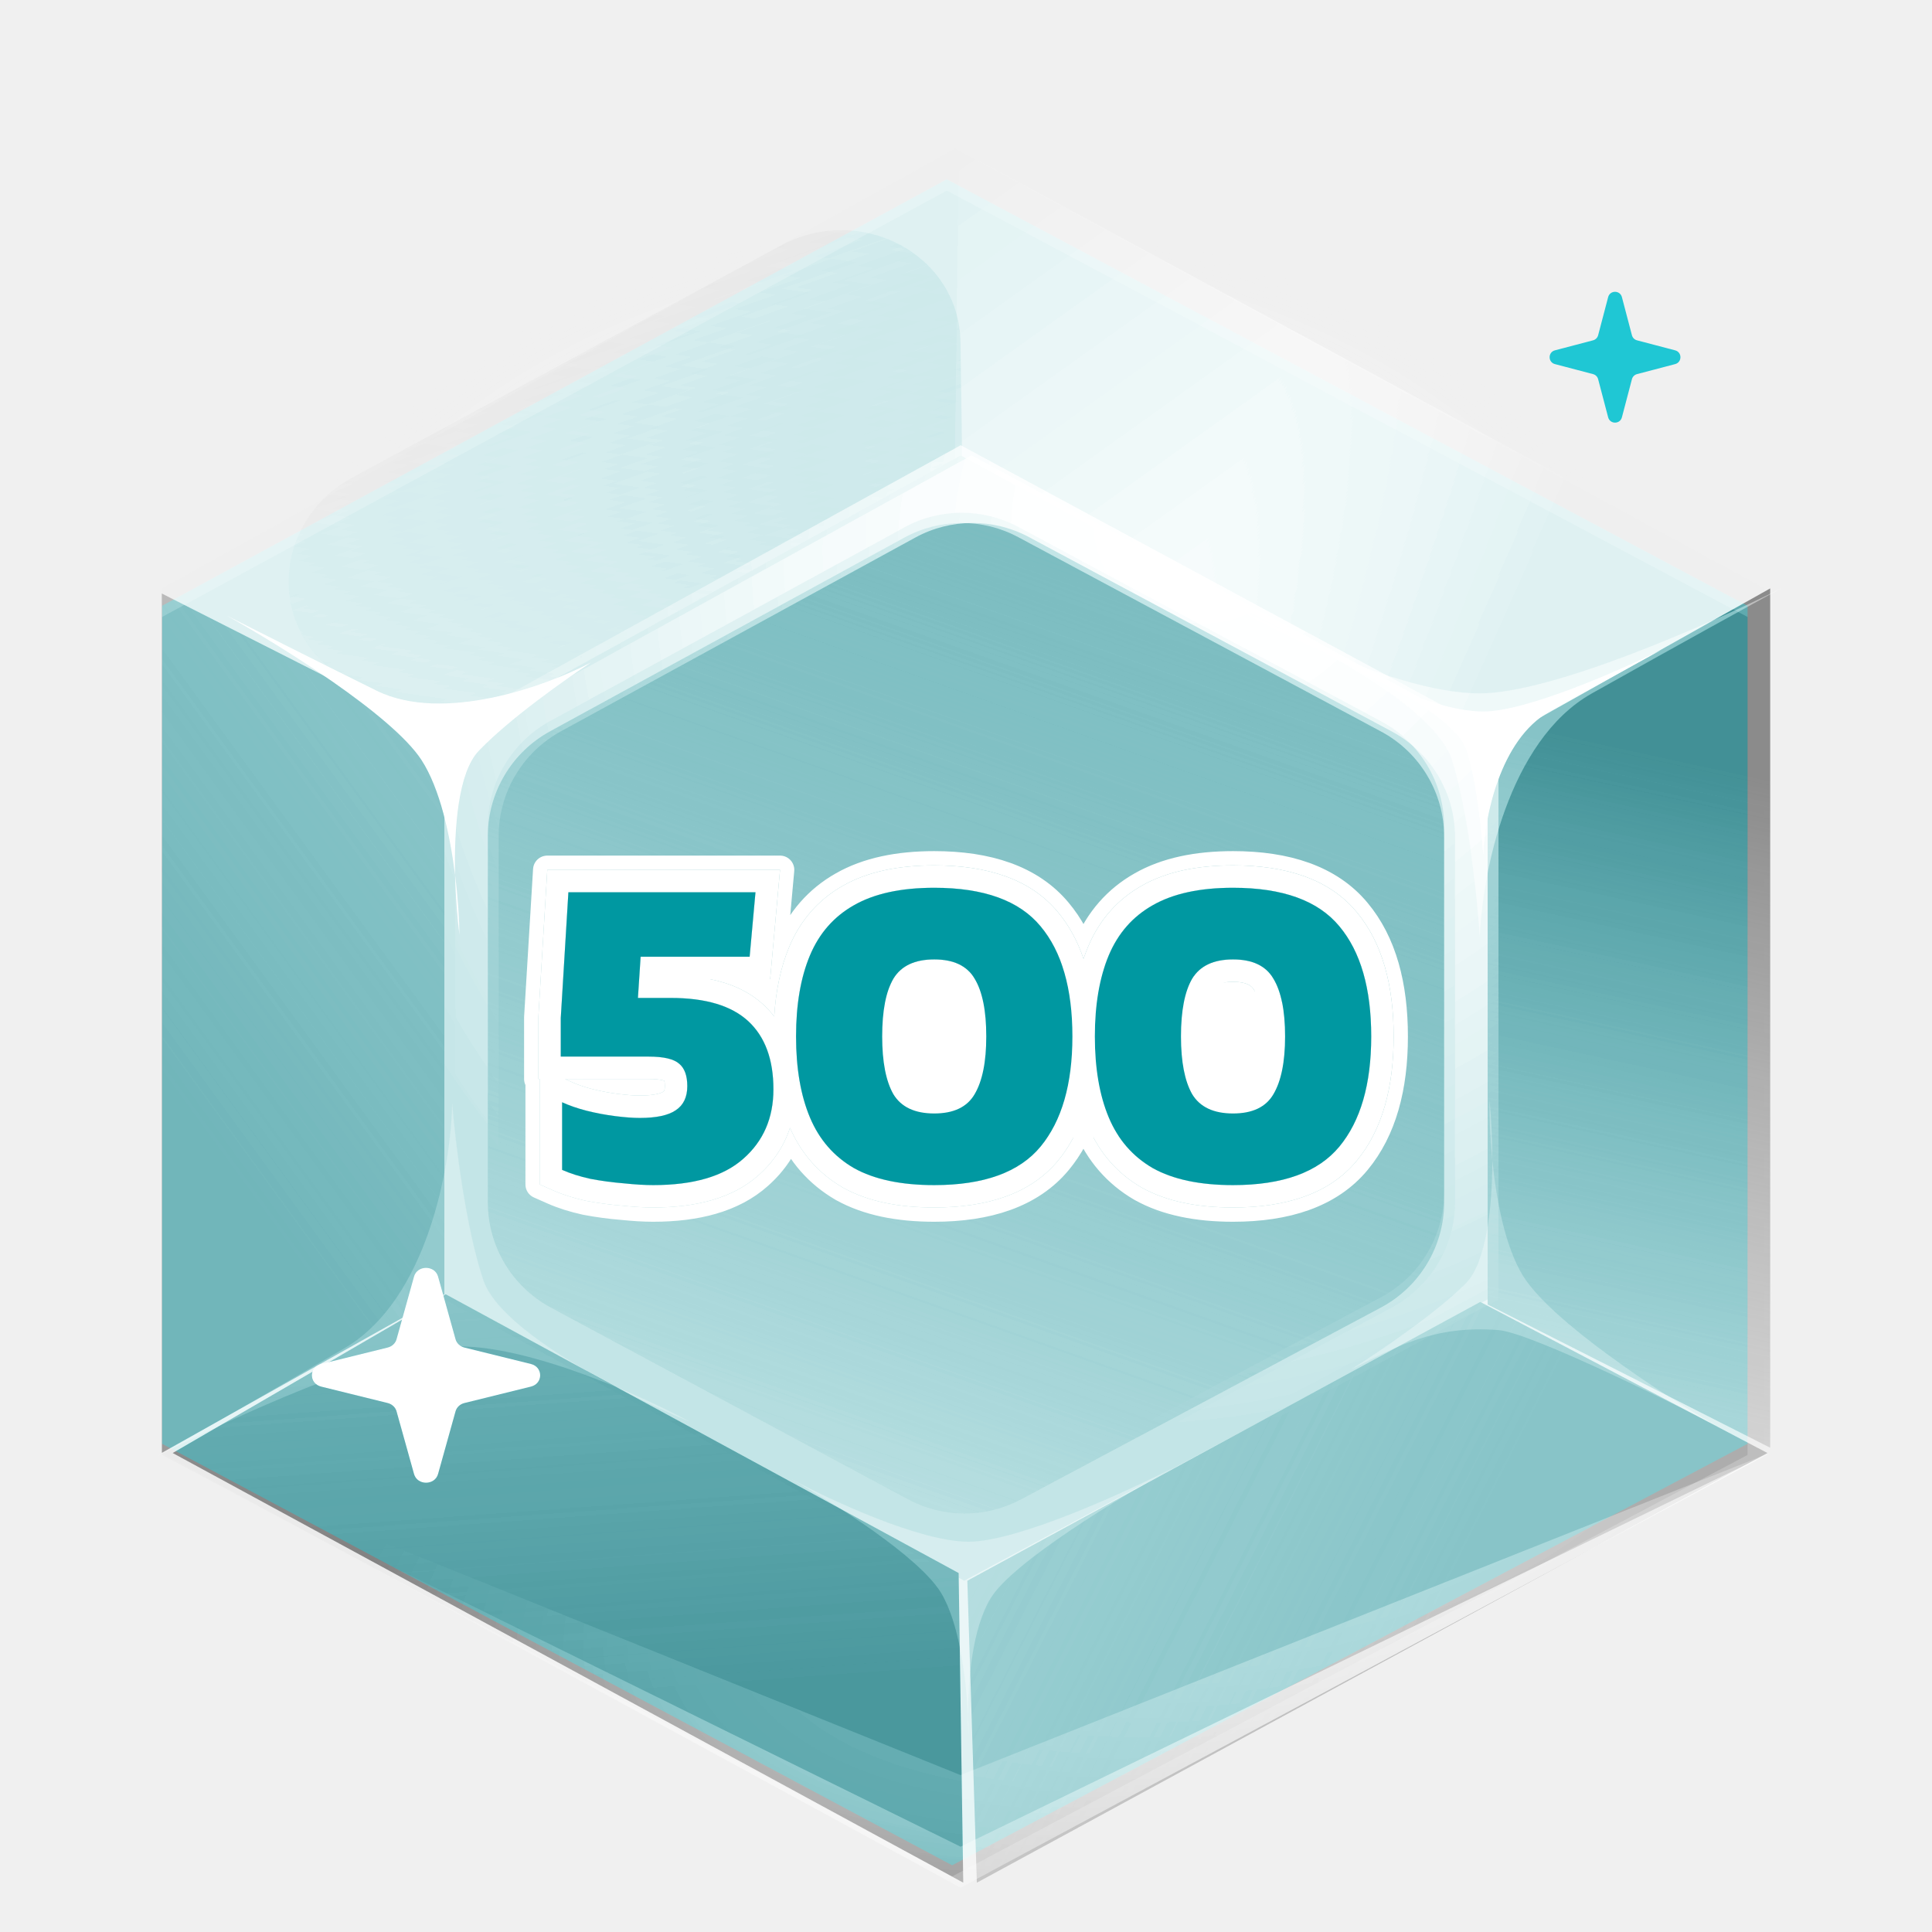
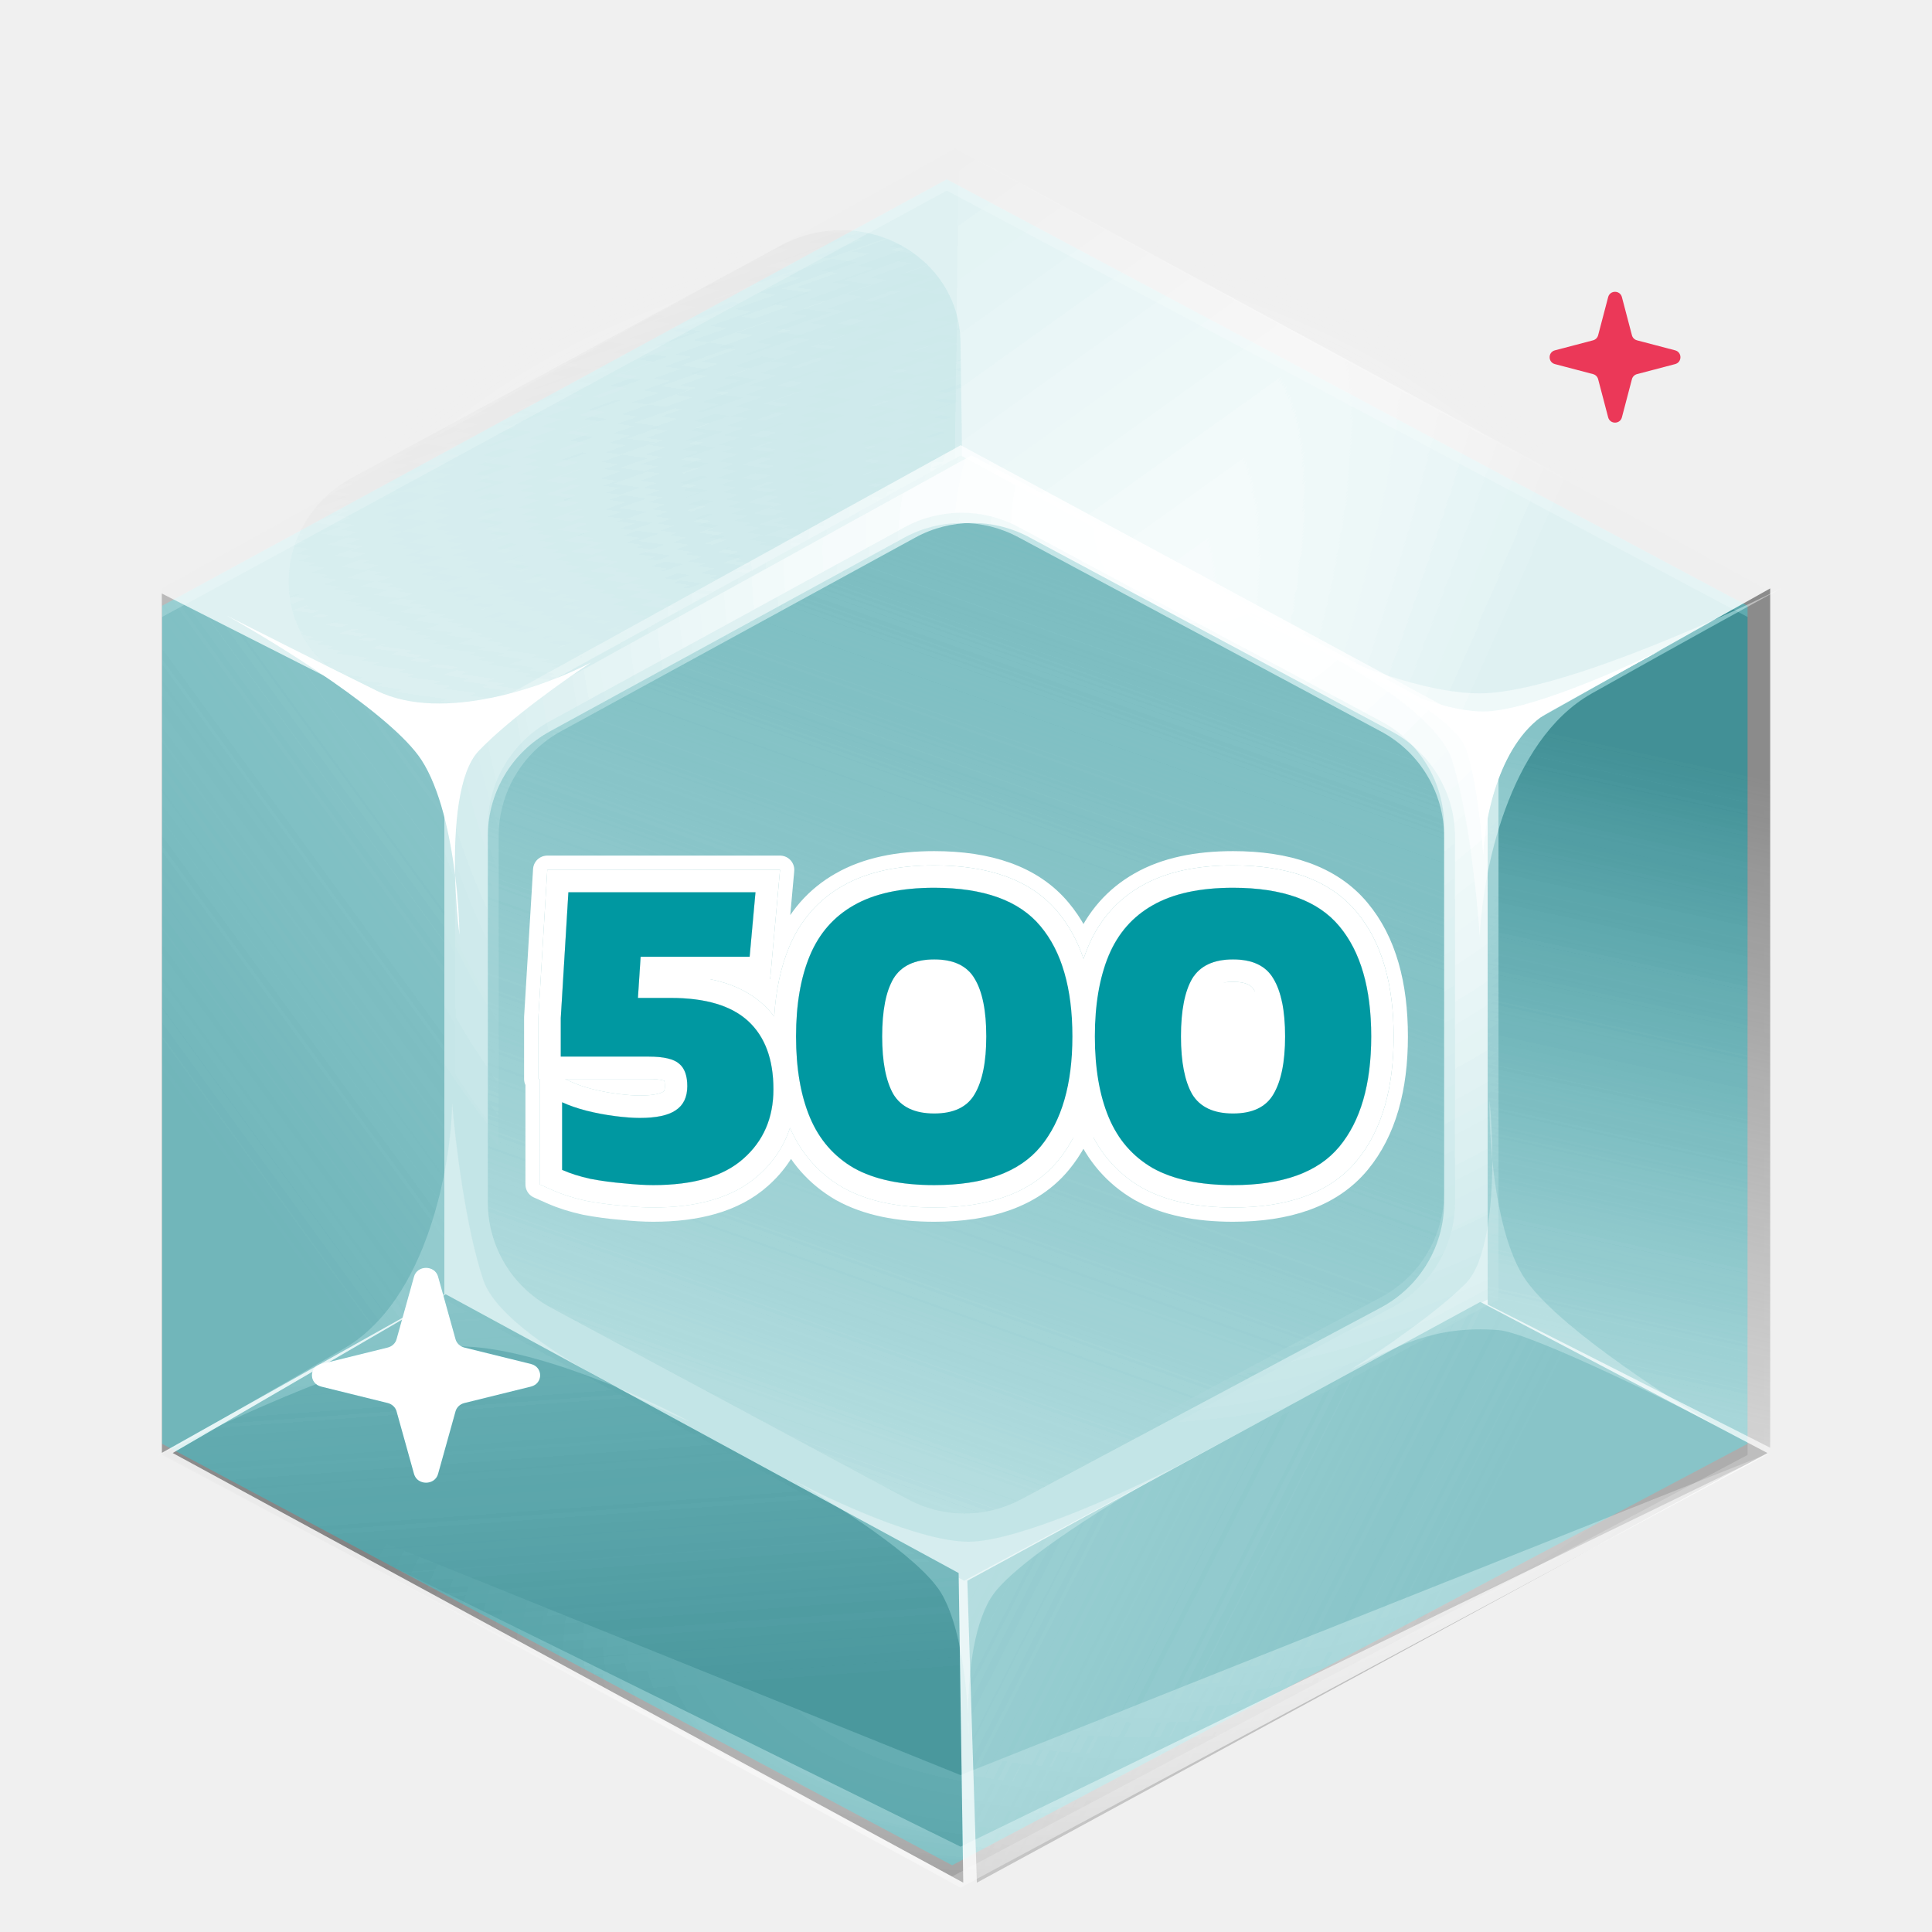
<svg xmlns="http://www.w3.org/2000/svg" width="192" height="192" viewBox="0 0 192 192" fill="none">
  <g clip-path="url(#clip0_2320_340763)">
    <mask id="mask0_2320_340763" style="mask-type:alpha" maskUnits="userSpaceOnUse" x="11" y="-14" width="165" height="107">
      <path d="M175.993 69.471C176.711 74.068 118.241 91.118 97.324 92.981C89.149 93.69 14.496 73.845 11.652 69.471C8.807 65.097 11.652 -10.276 97.324 -14C175.993 -5.622 175.229 64.814 175.993 69.471Z" fill="#636363" />
    </mask>
    <g mask="url(#mask0_2320_340763)">
      <ellipse opacity="0.5" cx="95.5" cy="82" rx="76.5" ry="61" fill="url(#paint0_radial_2320_340763)" />
    </g>
    <path d="M95.459 187.589L16.08 144.382V58.476L94.919 14.761L175.379 58.476V144.382L95.459 187.589Z" fill="#EFEFEF" />
    <path d="M95.856 146.924L53.879 124.049V78.57L95.57 55.426L138.119 78.57V124.049L95.856 146.924Z" fill="url(#paint1_linear_2320_340763)" />
    <mask id="mask1_2320_340763" style="mask-type:alpha" maskUnits="userSpaceOnUse" x="94" y="14" width="81" height="65">
      <path d="M174.137 57.567L136.338 78.408L94.758 55.025L95.298 14.868L174.137 57.567Z" fill="url(#paint2_linear_2320_340763)" />
    </mask>
    <g mask="url(#mask1_2320_340763)">
      <path fill-rule="evenodd" clip-rule="evenodd" d="M174.678 57.568L95.298 14.361L15.378 57.568V143.474L95.838 187.189L174.678 143.474V57.568ZM136.878 77.9L94.901 55.026L52.638 77.9V123.38L95.186 146.523L136.878 123.38V77.9Z" fill="url(#paint3_linear_2320_340763)" />
    </g>
    <mask id="mask2_2320_340763" style="mask-type:alpha" maskUnits="userSpaceOnUse" x="28" y="22" width="68" height="55">
      <path d="M34.56 67.602L48.104 75.07C51.846 77.133 56.513 77.084 60.323 74.941L89.451 58.561C93.326 56.381 95.703 52.382 95.646 48.134L95.456 34.038C95.339 25.318 85.575 20.08 77.546 24.428L35.063 47.437C26.795 51.915 26.514 63.166 34.56 67.602Z" fill="url(#paint4_linear_2320_340763)" />
    </mask>
    <g mask="url(#mask2_2320_340763)">
      <path fill-rule="evenodd" clip-rule="evenodd" d="M15.818 64.626C15.818 60.275 18.197 56.272 22.019 54.192L89.538 17.441C93.068 15.519 97.331 15.513 100.867 17.424L168.888 54.198C172.726 56.273 175.118 60.286 175.118 64.649V136.407C175.118 140.761 172.736 144.767 168.909 146.846L100.388 184.075C96.819 186.014 92.507 185.995 88.955 184.026L21.937 146.865C18.161 144.772 15.818 140.794 15.818 136.476V64.626ZM53.618 84.955C53.618 80.606 55.995 76.604 59.814 74.523L89.93 58.112C93.463 56.187 97.731 56.181 101.269 58.096L131.633 74.53C135.468 76.606 137.858 80.617 137.858 84.978V116.317C137.858 120.67 135.478 124.674 131.654 126.753L101.044 143.403C97.473 145.346 93.156 145.327 89.602 143.354L59.732 126.773C55.959 124.678 53.618 120.702 53.618 116.386V84.955Z" fill="url(#paint5_linear_2320_340763)" />
    </g>
    <path d="M95.823 157.09L44.159 129.132V73.546L95.472 45.26L147.839 73.546V129.132L95.823 157.09Z" fill="#E1E1E1" />
    <path d="M90.24 149.002L54.743 129.951C50.887 127.882 48.48 123.86 48.48 119.484V83.102C48.48 78.759 50.851 74.762 54.662 72.678L89.876 53.427C93.395 51.503 97.648 51.485 101.184 53.379L137.25 72.699C141.111 74.767 143.52 78.791 143.52 83.171V119.461C143.52 123.849 141.101 127.88 137.228 129.944L101.446 149.018C97.943 150.885 93.739 150.879 90.24 149.002Z" fill="url(#paint6_linear_2320_340763)" />
    <path d="M16.08 144.382V58.984L44.16 73.217V128.624L16.08 144.382Z" fill="url(#paint7_linear_2320_340763)" />
    <path d="M175.92 58.476L175.92 143.874L147.841 129.641L147.841 74.234L175.92 58.476Z" fill="url(#paint8_linear_2320_340763)" />
    <path d="M175.645 144.399L97.079 187.098L96.133 157.09L147.107 129.387L175.645 144.399Z" fill="url(#paint9_linear_2320_340763)" />
    <path d="M95.727 187.098L17.161 144.399L44.295 128.624L95.269 156.327L95.727 187.098Z" fill="url(#paint10_linear_2320_340763)" />
    <path d="M43.534 146.482C43.212 147.638 41.468 147.638 41.146 146.482L39.411 140.261C39.298 139.855 38.962 139.538 38.531 139.432L31.921 137.799C30.693 137.495 30.693 135.854 31.921 135.551L38.531 133.918C38.962 133.811 39.298 133.494 39.411 133.089L41.146 126.867C41.468 125.711 43.212 125.711 43.534 126.867L45.269 133.089C45.382 133.494 45.718 133.811 46.149 133.918L52.759 135.551C53.987 135.854 53.987 137.495 52.759 137.799L46.149 139.432C45.718 139.538 45.382 139.855 45.269 140.261L43.534 146.482Z" fill="white" />
    <g style="mix-blend-mode:overlay">
      <path fill-rule="evenodd" clip-rule="evenodd" d="M45.239 129.132L96.903 157.09L148.918 129.132V73.546L96.551 45.26L45.239 73.546V129.132ZM55.82 129.952L91.318 149.002C94.816 150.88 99.021 150.886 102.524 149.018L138.306 129.945C142.179 127.881 144.598 123.85 144.598 119.461V83.171C144.598 78.792 142.188 74.767 138.328 72.699L102.262 53.379C98.726 51.485 94.473 51.503 90.953 53.427L55.739 72.679C51.928 74.762 49.558 78.76 49.558 83.103V119.484C49.558 123.86 51.964 127.882 55.82 129.952Z" fill="url(#paint11_radial_2320_340763)" />
    </g>
    <g style="mix-blend-mode:overlay">
      <path fill-rule="evenodd" clip-rule="evenodd" d="M44.161 128.116L95.825 156.073L147.841 128.116V72.53L95.474 44.243L44.161 72.53V128.116ZM54.743 128.935L90.24 147.985C93.739 149.863 97.943 149.868 101.446 148.001L137.228 128.928C141.101 126.864 143.52 122.833 143.52 118.444V82.154C143.52 77.775 141.111 73.75 137.25 71.682L101.184 52.362C97.648 50.468 93.395 50.486 89.876 52.41L54.662 71.662C50.851 73.745 48.48 77.742 48.48 82.086V118.467C48.48 122.843 50.887 126.865 54.743 128.935Z" fill="url(#paint12_radial_2320_340763)" />
    </g>
    <g style="mix-blend-mode:soft-light">
      <path d="M95.459 187.589L16.08 144.382L95.459 176.406L175.919 144.382L95.459 187.589Z" fill="url(#paint13_radial_2320_340763)" />
    </g>
    <g style="mix-blend-mode:overlay">
      <path d="M95.459 187.589L16.08 144.382L95.459 183.522L175.919 144.382L95.459 187.589Z" fill="url(#paint14_radial_2320_340763)" />
    </g>
    <g style="mix-blend-mode:soft-light">
      <path d="M158.199 68.911C149.844 73.607 147.291 86.955 147.058 93.042C146.826 89.346 145.944 80.65 144.273 75.433C143.139 71.893 137.027 67.753 131.329 64.641C128.38 63.363 125.791 62.047 124.08 61.085C126.02 61.924 128.628 63.167 131.329 64.641C136.379 66.831 142.486 68.911 147.058 68.911C154.3 68.911 170.037 61.954 177 58.476C174.215 59.998 166.555 64.215 158.199 68.911Z" fill="white" />
    </g>
    <g style="mix-blend-mode:soft-light" opacity="0.5">
      <path d="M34.236 133.984C42.505 129.155 44.816 115.768 44.937 109.678C45.236 113.369 46.276 122.05 48.042 127.239C49.24 130.761 55.427 134.802 61.181 137.821C64.152 139.052 66.764 140.326 68.493 141.26C66.537 140.453 63.908 139.252 61.181 137.821C56.092 135.713 49.947 133.732 45.376 133.805C38.135 133.922 22.527 141.131 15.628 144.721C18.385 143.154 25.967 138.814 34.236 133.984Z" fill="white" />
    </g>
    <g style="mix-blend-mode:overlay">
      <path d="M37.408 68.633C44.048 71.918 54.4 68.132 58.745 65.828C56.257 67.457 50.537 71.499 47.564 74.632C45.547 76.757 45.112 82.205 45.229 86.983C45.522 89.323 45.643 91.454 45.659 92.9C45.465 91.362 45.285 89.248 45.229 86.983C44.729 82.977 43.726 78.36 41.888 75.53C38.976 71.047 27.79 64.102 22.56 61.19C24.743 62.303 30.769 65.348 37.408 68.633Z" fill="white" />
    </g>
    <g style="mix-blend-mode:soft-light" opacity="0.6">
      <path d="M148.921 132.182C142.441 131.674 138.652 133.896 134.249 136.1C136.778 134.528 142.6 130.617 145.653 127.554C147.724 125.475 148.299 120.038 148.304 115.259C148.072 112.913 148.006 110.78 148.027 109.334C148.181 110.876 148.307 112.994 148.304 115.259C148.702 119.276 149.585 123.914 151.35 126.785C154.146 131.333 165.151 138.53 170.304 141.56C168.15 140.399 152.292 132.447 148.921 132.182Z" fill="white" />
    </g>
    <g style="mix-blend-mode:overlay">
      <path d="M153.993 70.714C149.048 73.476 147.537 81.328 147.399 84.908C147.262 82.734 146.74 77.619 145.751 74.55C145.08 72.468 141.462 70.032 138.09 68.202C136.344 67.45 134.813 66.676 133.8 66.11C134.948 66.604 136.491 67.335 138.09 68.202C141.079 69.49 144.693 70.714 147.399 70.714C151.685 70.714 160.999 66.622 165.12 64.576C163.471 65.471 158.938 67.952 153.993 70.714Z" fill="white" />
    </g>
    <g style="mix-blend-mode:soft-light" opacity="0.6">
      <path d="M78.719 147.032C82.554 149.094 91.429 153.218 96.25 153.218C101.07 153.218 111.771 148.344 116.519 145.907C111.406 148.719 100.632 155.242 98.441 158.842C96.644 161.794 96.198 166.966 96.196 170.385C96.234 171.13 96.25 171.794 96.25 172.339C96.217 171.8 96.196 171.135 96.196 170.385C96.014 166.772 95.327 161.263 93.51 158.279C91.319 154.68 82.737 149.281 78.719 147.032Z" fill="white" />
    </g>
    <g style="mix-blend-mode:color-burn" opacity="0.5">
      <path d="M94.623 186.479L16.109 144.592V61.311L94.089 18.932L173.671 61.311V144.592L94.623 186.479Z" fill="#A7A7A7" />
    </g>
    <g style="mix-blend-mode:soft-light" opacity="0.8">
      <path d="M94.623 185.37L16.109 143.483V60.202L94.089 17.822L173.671 60.202V143.483L94.623 185.37Z" fill="#14E2F2" />
    </g>
-     <path d="M161.184 41.472C161 42.176 160 42.176 159.816 41.472L158.821 37.684C158.756 37.437 158.564 37.244 158.316 37.179L154.528 36.184C153.824 36 153.824 35 154.528 34.816L158.316 33.821C158.564 33.756 158.756 33.563 158.821 33.316L159.816 29.528C160 28.824 161 28.824 161.184 29.528L162.179 33.316C162.244 33.563 162.436 33.756 162.684 33.821L166.472 34.816C167.176 35 167.176 36 166.472 36.184L162.684 37.179C162.436 37.244 162.244 37.437 162.179 37.684L161.184 41.472Z" fill="#1FC7D4" />
+     <path d="M161.184 41.472C161 42.176 160 42.176 159.816 41.472L158.821 37.684C158.756 37.437 158.564 37.244 158.316 37.179L154.528 36.184C153.824 36 153.824 35 154.528 34.816L158.316 33.821C158.564 33.756 158.756 33.563 158.821 33.316L159.816 29.528C160 28.824 161 28.824 161.184 29.528L162.179 33.316C162.244 33.563 162.436 33.756 162.684 33.821L166.472 34.816C167.176 35 167.176 36 166.472 36.184L162.684 37.179C162.436 37.244 162.244 37.437 162.179 37.684L161.184 41.472Z" fill="#eb3858" />
  </g>
  <ellipse cx="105.947" cy="104.503" rx="26.224" ry="8.574" fill="white" />
  <mask id="path-30-outside-1_2320_340763" maskUnits="userSpaceOnUse" x="51.5" y="84" width="89" height="38" fill="black">
    <rect fill="white" x="51.5" y="84" width="89" height="38" />
    <path fill-rule="evenodd" clip-rule="evenodd" d="M58.092 110.329C58.166 110.349 58.24 110.368 58.315 110.387C59.267 110.625 60.218 110.803 61.169 110.921C62.12 111.04 62.922 111.099 63.576 111.099C65.211 111.099 66.4 110.847 67.143 110.343C67.916 109.839 68.302 109.038 68.302 107.94C68.302 106.901 68.035 106.16 67.5 105.715C66.965 105.24 65.954 105.003 64.468 105.003H55.729V101.175L56.487 88.67H75.08L74.5 95.079H63.666L63.398 99.173H66.653C70.131 99.173 72.702 99.944 74.366 101.487C76.031 103.03 76.863 105.284 76.863 108.251C76.863 111.099 75.867 113.399 73.876 115.149C71.914 116.9 68.927 117.775 64.914 117.775C64.082 117.775 63.101 117.716 61.971 117.597C60.871 117.508 59.772 117.36 58.672 117.152C57.602 116.914 56.666 116.618 55.863 116.262V109.542C56.518 109.842 57.261 110.104 58.092 110.329ZM61.764 119.813C60.594 119.717 59.425 119.559 58.258 119.338L58.223 119.332L58.188 119.324C57.007 119.062 55.924 118.724 54.958 118.295L53.634 117.708V107.228H53.5V101.108L54.389 86.445H77.519L76.537 97.304H70.556C72.647 97.724 74.461 98.538 75.883 99.856C76.274 100.219 76.626 100.607 76.941 101.018C77.1 98.442 77.584 96.118 78.437 94.085C79.54 91.457 81.321 89.409 83.758 88.028C86.228 86.615 89.31 86 92.843 86C98.108 86 102.417 87.361 105.125 90.631C106.244 91.969 107.087 93.53 107.682 95.285C107.819 94.874 107.968 94.475 108.132 94.085C109.235 91.457 111.016 89.409 113.453 88.028C115.923 86.615 119.005 86 122.538 86C127.803 86 132.112 87.361 134.82 90.631C137.386 93.699 138.5 97.935 138.5 103C138.5 108.044 137.382 112.272 134.824 115.364C132.117 118.638 127.805 120 122.538 120C119.01 120 115.935 119.401 113.47 118.026L113.453 118.017L113.436 118.007C111.01 116.597 109.234 114.54 108.132 111.915C107.967 111.522 107.816 111.118 107.678 110.704C107.084 112.455 106.243 114.018 105.129 115.364C102.422 118.638 98.11 120 92.843 120C89.316 120 86.24 119.401 83.775 118.026L83.758 118.017L83.741 118.007C81.367 116.627 79.615 114.628 78.508 112.083C77.915 113.89 76.868 115.482 75.356 116.814C72.817 119.075 69.194 120 64.914 120C63.989 120 62.935 119.935 61.764 119.813ZM133.105 92.052C130.995 89.501 127.472 88.225 122.538 88.225C119.239 88.225 116.579 88.804 114.557 89.961C112.566 91.088 111.109 92.75 110.188 94.945C109.266 97.141 108.806 99.826 108.806 103C108.806 106.175 109.266 108.86 110.188 111.055C111.109 113.25 112.566 114.927 114.557 116.084C116.579 117.211 119.239 117.775 122.538 117.775C127.472 117.775 130.995 116.499 133.105 113.948C135.216 111.396 136.271 107.747 136.271 103C136.271 98.223 135.216 94.574 133.105 92.052ZM103.41 92.052C101.3 89.501 97.778 88.225 92.843 88.225C89.544 88.225 86.884 88.804 84.862 89.961C82.871 91.088 81.414 92.75 80.493 94.945C79.572 97.141 79.111 99.826 79.111 103C79.111 106.175 79.572 108.86 80.493 111.055C81.414 113.25 82.871 114.927 84.862 116.084C86.884 117.211 89.544 117.775 92.843 117.775C97.778 117.775 101.3 116.499 103.41 113.948C105.521 111.396 106.576 107.747 106.576 103C106.576 98.223 105.521 94.574 103.41 92.052ZM56.155 107.228H64.468C65.106 107.228 65.547 107.28 65.83 107.347C65.916 107.367 65.977 107.386 66.018 107.4C66.042 107.487 66.073 107.657 66.073 107.94C66.073 108.231 66.022 108.361 66.004 108.399C65.995 108.417 65.988 108.427 65.982 108.433C65.976 108.44 65.96 108.457 65.923 108.481L65.906 108.492L65.89 108.503C65.712 108.623 65.081 108.874 63.576 108.874C63.047 108.874 62.343 108.825 61.445 108.714C60.588 108.607 59.728 108.446 58.864 108.231C58.048 108.02 57.361 107.78 56.792 107.519L56.155 107.228ZM94.933 107.616L94.937 107.609C95.413 106.804 95.786 105.358 95.786 103C95.786 100.6 95.409 99.172 94.948 98.41L94.938 98.394L94.929 98.378C94.708 97.998 94.26 97.571 92.843 97.571C91.448 97.571 90.956 97.987 90.703 98.395C90.259 99.17 89.901 100.609 89.901 103C89.901 105.341 90.252 106.794 90.708 107.613C90.963 108.019 91.457 108.429 92.843 108.429C94.26 108.429 94.708 108.002 94.929 107.622L94.933 107.616ZM88.786 97.259C89.559 95.983 90.911 95.346 92.843 95.346C94.775 95.346 96.113 95.983 96.856 97.259C97.629 98.535 98.015 100.449 98.015 103C98.015 105.522 97.629 107.435 96.856 108.741C96.113 110.017 94.775 110.654 92.843 110.654C90.911 110.654 89.559 110.017 88.786 108.741C88.043 107.435 87.671 105.522 87.671 103C87.671 100.449 88.043 98.535 88.786 97.259ZM124.628 107.616L124.632 107.609C125.108 106.804 125.481 105.358 125.481 103C125.481 100.6 125.104 99.172 124.643 98.41L124.633 98.394L124.624 98.378C124.402 97.998 123.955 97.571 122.538 97.571C121.143 97.571 120.651 97.987 120.398 98.395C119.954 99.17 119.596 100.609 119.596 103C119.596 105.34 119.947 106.794 120.403 107.613C120.658 108.019 121.152 108.429 122.538 108.429C123.955 108.429 124.402 108.002 124.624 107.622L124.628 107.616ZM118.481 97.259C119.254 95.983 120.606 95.346 122.538 95.346C124.47 95.346 125.808 95.983 126.551 97.259C127.324 98.535 127.71 100.449 127.71 103C127.71 105.522 127.324 107.435 126.551 108.741C125.808 110.017 124.47 110.654 122.538 110.654C120.606 110.654 119.254 110.017 118.481 108.741C117.738 107.435 117.366 105.522 117.366 103C117.366 100.449 117.738 98.535 118.481 97.259Z" />
  </mask>
  <path fill-rule="evenodd" clip-rule="evenodd" d="M58.092 110.329C58.166 110.349 58.24 110.368 58.315 110.387C59.267 110.625 60.218 110.803 61.169 110.921C62.12 111.04 62.922 111.099 63.576 111.099C65.211 111.099 66.4 110.847 67.143 110.343C67.916 109.839 68.302 109.038 68.302 107.94C68.302 106.901 68.035 106.16 67.5 105.715C66.965 105.24 65.954 105.003 64.468 105.003H55.729V101.175L56.487 88.67H75.08L74.5 95.079H63.666L63.398 99.173H66.653C70.131 99.173 72.702 99.944 74.366 101.487C76.031 103.03 76.863 105.284 76.863 108.251C76.863 111.099 75.867 113.399 73.876 115.149C71.914 116.9 68.927 117.775 64.914 117.775C64.082 117.775 63.101 117.716 61.971 117.597C60.871 117.508 59.772 117.36 58.672 117.152C57.602 116.914 56.666 116.618 55.863 116.262V109.542C56.518 109.842 57.261 110.104 58.092 110.329ZM61.764 119.813C60.594 119.717 59.425 119.559 58.258 119.338L58.223 119.332L58.188 119.324C57.007 119.062 55.924 118.724 54.958 118.295L53.634 117.708V107.228H53.5V101.108L54.389 86.445H77.519L76.537 97.304H70.556C72.647 97.724 74.461 98.538 75.883 99.856C76.274 100.219 76.626 100.607 76.941 101.018C77.1 98.442 77.584 96.118 78.437 94.085C79.54 91.457 81.321 89.409 83.758 88.028C86.228 86.615 89.31 86 92.843 86C98.108 86 102.417 87.361 105.125 90.631C106.244 91.969 107.087 93.53 107.682 95.285C107.819 94.874 107.968 94.475 108.132 94.085C109.235 91.457 111.016 89.409 113.453 88.028C115.923 86.615 119.005 86 122.538 86C127.803 86 132.112 87.361 134.82 90.631C137.386 93.699 138.5 97.935 138.5 103C138.5 108.044 137.382 112.272 134.824 115.364C132.117 118.638 127.805 120 122.538 120C119.01 120 115.935 119.401 113.47 118.026L113.453 118.017L113.436 118.007C111.01 116.597 109.234 114.54 108.132 111.915C107.967 111.522 107.816 111.118 107.678 110.704C107.084 112.455 106.243 114.018 105.129 115.364C102.422 118.638 98.11 120 92.843 120C89.316 120 86.24 119.401 83.775 118.026L83.758 118.017L83.741 118.007C81.367 116.627 79.615 114.628 78.508 112.083C77.915 113.89 76.868 115.482 75.356 116.814C72.817 119.075 69.194 120 64.914 120C63.989 120 62.935 119.935 61.764 119.813ZM133.105 92.052C130.995 89.501 127.472 88.225 122.538 88.225C119.239 88.225 116.579 88.804 114.557 89.961C112.566 91.088 111.109 92.75 110.188 94.945C109.266 97.141 108.806 99.826 108.806 103C108.806 106.175 109.266 108.86 110.188 111.055C111.109 113.25 112.566 114.927 114.557 116.084C116.579 117.211 119.239 117.775 122.538 117.775C127.472 117.775 130.995 116.499 133.105 113.948C135.216 111.396 136.271 107.747 136.271 103C136.271 98.223 135.216 94.574 133.105 92.052ZM103.41 92.052C101.3 89.501 97.778 88.225 92.843 88.225C89.544 88.225 86.884 88.804 84.862 89.961C82.871 91.088 81.414 92.75 80.493 94.945C79.572 97.141 79.111 99.826 79.111 103C79.111 106.175 79.572 108.86 80.493 111.055C81.414 113.25 82.871 114.927 84.862 116.084C86.884 117.211 89.544 117.775 92.843 117.775C97.778 117.775 101.3 116.499 103.41 113.948C105.521 111.396 106.576 107.747 106.576 103C106.576 98.223 105.521 94.574 103.41 92.052ZM56.155 107.228H64.468C65.106 107.228 65.547 107.28 65.83 107.347C65.916 107.367 65.977 107.386 66.018 107.4C66.042 107.487 66.073 107.657 66.073 107.94C66.073 108.231 66.022 108.361 66.004 108.399C65.995 108.417 65.988 108.427 65.982 108.433C65.976 108.44 65.96 108.457 65.923 108.481L65.906 108.492L65.89 108.503C65.712 108.623 65.081 108.874 63.576 108.874C63.047 108.874 62.343 108.825 61.445 108.714C60.588 108.607 59.728 108.446 58.864 108.231C58.048 108.02 57.361 107.78 56.792 107.519L56.155 107.228ZM94.933 107.616L94.937 107.609C95.413 106.804 95.786 105.358 95.786 103C95.786 100.6 95.409 99.172 94.948 98.41L94.938 98.394L94.929 98.378C94.708 97.998 94.26 97.571 92.843 97.571C91.448 97.571 90.956 97.987 90.703 98.395C90.259 99.17 89.901 100.609 89.901 103C89.901 105.341 90.252 106.794 90.708 107.613C90.963 108.019 91.457 108.429 92.843 108.429C94.26 108.429 94.708 108.002 94.929 107.622L94.933 107.616ZM88.786 97.259C89.559 95.983 90.911 95.346 92.843 95.346C94.775 95.346 96.113 95.983 96.856 97.259C97.629 98.535 98.015 100.449 98.015 103C98.015 105.522 97.629 107.435 96.856 108.741C96.113 110.017 94.775 110.654 92.843 110.654C90.911 110.654 89.559 110.017 88.786 108.741C88.043 107.435 87.671 105.522 87.671 103C87.671 100.449 88.043 98.535 88.786 97.259ZM124.628 107.616L124.632 107.609C125.108 106.804 125.481 105.358 125.481 103C125.481 100.6 125.104 99.172 124.643 98.41L124.633 98.394L124.624 98.378C124.402 97.998 123.955 97.571 122.538 97.571C121.143 97.571 120.651 97.987 120.398 98.395C119.954 99.17 119.596 100.609 119.596 103C119.596 105.34 119.947 106.794 120.403 107.613C120.658 108.019 121.152 108.429 122.538 108.429C123.955 108.429 124.402 108.002 124.624 107.622L124.628 107.616ZM118.481 97.259C119.254 95.983 120.606 95.346 122.538 95.346C124.47 95.346 125.808 95.983 126.551 97.259C127.324 98.535 127.71 100.449 127.71 103C127.71 105.522 127.324 107.435 126.551 108.741C125.808 110.017 124.47 110.654 122.538 110.654C120.606 110.654 119.254 110.017 118.481 108.741C117.738 107.435 117.366 105.522 117.366 103C117.366 100.449 117.738 98.535 118.481 97.259Z" fill="white" />
  <path fill-rule="evenodd" clip-rule="evenodd" d="M58.092 110.329C58.166 110.349 58.24 110.368 58.315 110.387C59.267 110.625 60.218 110.803 61.169 110.921C62.12 111.04 62.922 111.099 63.576 111.099C65.211 111.099 66.4 110.847 67.143 110.343C67.916 109.839 68.302 109.038 68.302 107.94C68.302 106.901 68.035 106.16 67.5 105.715C66.965 105.24 65.954 105.003 64.468 105.003H55.729V101.175L56.487 88.67H75.08L74.5 95.079H63.666L63.398 99.173H66.653C70.131 99.173 72.702 99.944 74.366 101.487C76.031 103.03 76.863 105.284 76.863 108.251C76.863 111.099 75.867 113.399 73.876 115.149C71.914 116.9 68.927 117.775 64.914 117.775C64.082 117.775 63.101 117.716 61.971 117.597C60.871 117.508 59.772 117.36 58.672 117.152C57.602 116.914 56.666 116.618 55.863 116.262V109.542C56.518 109.842 57.261 110.104 58.092 110.329ZM61.764 119.813C60.594 119.717 59.425 119.559 58.258 119.338L58.223 119.332L58.188 119.324C57.007 119.062 55.924 118.724 54.958 118.295L53.634 117.708V107.228H53.5V101.108L54.389 86.445H77.519L76.537 97.304H70.556C72.647 97.724 74.461 98.538 75.883 99.856C76.274 100.219 76.626 100.607 76.941 101.018C77.1 98.442 77.584 96.118 78.437 94.085C79.54 91.457 81.321 89.409 83.758 88.028C86.228 86.615 89.31 86 92.843 86C98.108 86 102.417 87.361 105.125 90.631C106.244 91.969 107.087 93.53 107.682 95.285C107.819 94.874 107.968 94.475 108.132 94.085C109.235 91.457 111.016 89.409 113.453 88.028C115.923 86.615 119.005 86 122.538 86C127.803 86 132.112 87.361 134.82 90.631C137.386 93.699 138.5 97.935 138.5 103C138.5 108.044 137.382 112.272 134.824 115.364C132.117 118.638 127.805 120 122.538 120C119.01 120 115.935 119.401 113.47 118.026L113.453 118.017L113.436 118.007C111.01 116.597 109.234 114.54 108.132 111.915C107.967 111.522 107.816 111.118 107.678 110.704C107.084 112.455 106.243 114.018 105.129 115.364C102.422 118.638 98.11 120 92.843 120C89.316 120 86.24 119.401 83.775 118.026L83.758 118.017L83.741 118.007C81.367 116.627 79.615 114.628 78.508 112.083C77.915 113.89 76.868 115.482 75.356 116.814C72.817 119.075 69.194 120 64.914 120C63.989 120 62.935 119.935 61.764 119.813ZM133.105 92.052C130.995 89.501 127.472 88.225 122.538 88.225C119.239 88.225 116.579 88.804 114.557 89.961C112.566 91.088 111.109 92.75 110.188 94.945C109.266 97.141 108.806 99.826 108.806 103C108.806 106.175 109.266 108.86 110.188 111.055C111.109 113.25 112.566 114.927 114.557 116.084C116.579 117.211 119.239 117.775 122.538 117.775C127.472 117.775 130.995 116.499 133.105 113.948C135.216 111.396 136.271 107.747 136.271 103C136.271 98.223 135.216 94.574 133.105 92.052ZM103.41 92.052C101.3 89.501 97.778 88.225 92.843 88.225C89.544 88.225 86.884 88.804 84.862 89.961C82.871 91.088 81.414 92.75 80.493 94.945C79.572 97.141 79.111 99.826 79.111 103C79.111 106.175 79.572 108.86 80.493 111.055C81.414 113.25 82.871 114.927 84.862 116.084C86.884 117.211 89.544 117.775 92.843 117.775C97.778 117.775 101.3 116.499 103.41 113.948C105.521 111.396 106.576 107.747 106.576 103C106.576 98.223 105.521 94.574 103.41 92.052ZM56.155 107.228H64.468C65.106 107.228 65.547 107.28 65.83 107.347C65.916 107.367 65.977 107.386 66.018 107.4C66.042 107.487 66.073 107.657 66.073 107.94C66.073 108.231 66.022 108.361 66.004 108.399C65.995 108.417 65.988 108.427 65.982 108.433C65.976 108.44 65.96 108.457 65.923 108.481L65.906 108.492L65.89 108.503C65.712 108.623 65.081 108.874 63.576 108.874C63.047 108.874 62.343 108.825 61.445 108.714C60.588 108.607 59.728 108.446 58.864 108.231C58.048 108.02 57.361 107.78 56.792 107.519L56.155 107.228ZM94.933 107.616L94.937 107.609C95.413 106.804 95.786 105.358 95.786 103C95.786 100.6 95.409 99.172 94.948 98.41L94.938 98.394L94.929 98.378C94.708 97.998 94.26 97.571 92.843 97.571C91.448 97.571 90.956 97.987 90.703 98.395C90.259 99.17 89.901 100.609 89.901 103C89.901 105.341 90.252 106.794 90.708 107.613C90.963 108.019 91.457 108.429 92.843 108.429C94.26 108.429 94.708 108.002 94.929 107.622L94.933 107.616ZM88.786 97.259C89.559 95.983 90.911 95.346 92.843 95.346C94.775 95.346 96.113 95.983 96.856 97.259C97.629 98.535 98.015 100.449 98.015 103C98.015 105.522 97.629 107.435 96.856 108.741C96.113 110.017 94.775 110.654 92.843 110.654C90.911 110.654 89.559 110.017 88.786 108.741C88.043 107.435 87.671 105.522 87.671 103C87.671 100.449 88.043 98.535 88.786 97.259ZM124.628 107.616L124.632 107.609C125.108 106.804 125.481 105.358 125.481 103C125.481 100.6 125.104 99.172 124.643 98.41L124.633 98.394L124.624 98.378C124.402 97.998 123.955 97.571 122.538 97.571C121.143 97.571 120.651 97.987 120.398 98.395C119.954 99.17 119.596 100.609 119.596 103C119.596 105.34 119.947 106.794 120.403 107.613C120.658 108.019 121.152 108.429 122.538 108.429C123.955 108.429 124.402 108.002 124.624 107.622L124.628 107.616ZM118.481 97.259C119.254 95.983 120.606 95.346 122.538 95.346C124.47 95.346 125.808 95.983 126.551 97.259C127.324 98.535 127.71 100.449 127.71 103C127.71 105.522 127.324 107.435 126.551 108.741C125.808 110.017 124.47 110.654 122.538 110.654C120.606 110.654 119.254 110.017 118.481 108.741C117.738 107.435 117.366 105.522 117.366 103C117.366 100.449 117.738 98.535 118.481 97.259Z" stroke="white" stroke-width="2.833" stroke-linejoin="round" mask="url(#path-30-outside-1_2320_340763)" />
  <path d="M64.913 117.775C64.081 117.775 63.1 117.716 61.971 117.597C60.871 117.508 59.771 117.36 58.671 117.152C57.601 116.915 56.665 116.618 55.862 116.262V109.542C56.576 109.869 57.393 110.151 58.315 110.388C59.266 110.625 60.217 110.803 61.168 110.922C62.119 111.041 62.922 111.1 63.576 111.1C65.21 111.1 66.399 110.848 67.142 110.343C67.915 109.839 68.302 109.038 68.302 107.94C68.302 106.902 68.034 106.16 67.499 105.715C66.964 105.24 65.954 105.003 64.467 105.003H55.728V101.176L56.486 88.671H75.079L74.499 95.079H63.665L63.397 99.173H66.652C70.13 99.173 72.701 99.945 74.365 101.487C76.03 103.03 76.862 105.285 76.862 108.252C76.862 111.1 75.867 113.399 73.875 115.15C71.913 116.9 68.926 117.775 64.913 117.775Z" fill="#0098A1" />
  <path d="M92.843 117.775C89.543 117.775 86.883 117.212 84.862 116.084C82.87 114.927 81.414 113.251 80.492 111.055C79.571 108.86 79.11 106.175 79.11 103C79.11 99.826 79.571 97.141 80.492 94.945C81.414 92.75 82.87 91.089 84.862 89.961C86.883 88.804 89.543 88.226 92.843 88.226C97.777 88.226 101.299 89.501 103.409 92.053C105.52 94.575 106.575 98.224 106.575 103C106.575 107.747 105.52 111.397 103.409 113.948C101.299 116.5 97.777 117.775 92.843 117.775ZM92.843 110.655C94.775 110.655 96.112 110.017 96.855 108.741C97.628 107.436 98.014 105.522 98.014 103C98.014 100.449 97.628 98.535 96.855 97.26C96.112 95.984 94.775 95.346 92.843 95.346C90.91 95.346 89.558 95.984 88.785 97.26C88.042 98.535 87.671 100.449 87.671 103C87.671 105.522 88.042 107.436 88.785 108.741C89.558 110.017 90.91 110.655 92.843 110.655Z" fill="#0098A1" />
  <path d="M122.537 117.775C119.238 117.775 116.578 117.212 114.557 116.084C112.565 114.927 111.109 113.251 110.187 111.055C109.266 108.86 108.805 106.175 108.805 103C108.805 99.826 109.266 97.141 110.187 94.945C111.109 92.75 112.565 91.089 114.557 89.961C116.578 88.804 119.238 88.226 122.537 88.226C127.472 88.226 130.994 89.501 133.104 92.053C135.215 94.575 136.27 98.224 136.27 103C136.27 107.747 135.215 111.397 133.104 113.948C130.994 116.5 127.472 117.775 122.537 117.775ZM122.537 110.655C124.47 110.655 125.807 110.017 126.55 108.741C127.323 107.436 127.709 105.522 127.709 103C127.709 100.449 127.323 98.535 126.55 97.26C125.807 95.984 124.47 95.346 122.537 95.346C120.605 95.346 119.253 95.984 118.48 97.26C117.737 98.535 117.365 100.449 117.365 103C117.365 105.522 117.737 107.436 118.48 108.741C119.253 110.017 120.605 110.655 122.537 110.655Z" fill="#0098A1" />
  <defs>
    <radialGradient id="paint0_radial_2320_340763" cx="0" cy="0" r="1" gradientUnits="userSpaceOnUse" gradientTransform="translate(95.4875 81.9724) rotate(-90) scale(60.9724 76.4654)">
      <stop stop-color="#E0E0E0" />
      <stop offset="1" stop-color="white" stop-opacity="0" />
    </radialGradient>
    <linearGradient id="paint1_linear_2320_340763" x1="128.468" y1="55.744" x2="92.975" y2="154.155" gradientUnits="userSpaceOnUse">
      <stop stop-color="#B6B6B6" />
      <stop offset="1" stop-color="#8E8E8E" stop-opacity="0" />
    </linearGradient>
    <linearGradient id="paint2_linear_2320_340763" x1="153.083" y1="55.424" x2="97.948" y2="30.807" gradientUnits="userSpaceOnUse">
      <stop stop-color="white" stop-opacity="0" />
      <stop offset="0.513" stop-color="white" />
      <stop offset="1" stop-color="white" />
    </linearGradient>
    <linearGradient id="paint3_linear_2320_340763" x1="55.815" y1="42.699" x2="135.487" y2="154.056" gradientUnits="userSpaceOnUse">
      <stop stop-color="white" stop-opacity="0" />
      <stop offset="0.513" stop-color="white" />
      <stop offset="1" stop-color="white" />
    </linearGradient>
    <linearGradient id="paint4_linear_2320_340763" x1="61.716" y1="-2.757" x2="50.043" y2="80.778" gradientUnits="userSpaceOnUse">
      <stop stop-color="#FD9B13" />
      <stop offset="1" stop-color="#FD9B13" stop-opacity="0" />
    </linearGradient>
    <linearGradient id="paint5_linear_2320_340763" x1="156.868" y1="184.927" x2="92.142" y2="1.751" gradientUnits="userSpaceOnUse">
      <stop stop-color="#B6B6B6" />
      <stop offset="1" stop-color="#8E8E8E" stop-opacity="0" />
    </linearGradient>
    <linearGradient id="paint6_linear_2320_340763" x1="132.632" y1="50.696" x2="93.659" y2="160.422" gradientUnits="userSpaceOnUse">
      <stop stop-color="#B6B6B6" />
      <stop offset="1" stop-color="#8E8E8E" stop-opacity="0" />
    </linearGradient>
    <linearGradient id="paint7_linear_2320_340763" x1="1.425" y1="86.905" x2="189.352" y2="-49.988" gradientUnits="userSpaceOnUse">
      <stop stop-color="#AFAFAF" />
      <stop offset="1" stop-color="#CECECE" stop-opacity="0" />
    </linearGradient>
    <linearGradient id="paint8_linear_2320_340763" x1="170.52" y1="76.267" x2="147.9" y2="180.057" gradientUnits="userSpaceOnUse">
      <stop stop-color="#8B8B8B" />
      <stop offset="1" stop-color="#B7B7B7" stop-opacity="0" />
    </linearGradient>
    <linearGradient id="paint9_linear_2320_340763" x1="130.094" y1="185.084" x2="-78.916" y2="78.886" gradientUnits="userSpaceOnUse">
      <stop stop-color="#BEBEBE" />
      <stop offset="1" stop-color="#CECECE" stop-opacity="0" />
    </linearGradient>
    <linearGradient id="paint10_linear_2320_340763" x1="35.521" y1="170.306" x2="19.241" y2="-52.489" gradientUnits="userSpaceOnUse">
      <stop stop-color="#929292" />
      <stop offset="1" stop-color="#CECECE" stop-opacity="0" />
    </linearGradient>
    <radialGradient id="paint11_radial_2320_340763" cx="0" cy="0" r="1" gradientUnits="userSpaceOnUse" gradientTransform="translate(120.838 51.3596) rotate(131.437) scale(96.2826 84.8126)">
      <stop stop-color="white" />
      <stop offset="1" stop-color="white" stop-opacity="0" />
    </radialGradient>
    <radialGradient id="paint12_radial_2320_340763" cx="0" cy="0" r="1" gradientUnits="userSpaceOnUse" gradientTransform="translate(119.761 50.343) rotate(131.437) scale(96.2826 84.8126)">
      <stop stop-color="white" />
      <stop offset="1" stop-color="white" stop-opacity="0" />
    </radialGradient>
    <radialGradient id="paint13_radial_2320_340763" cx="0" cy="0" r="1" gradientUnits="userSpaceOnUse" gradientTransform="translate(132.629 146.739) rotate(164.151) scale(102.117 47.632)">
      <stop stop-color="white" />
      <stop offset="1" stop-color="white" stop-opacity="0" />
    </radialGradient>
    <radialGradient id="paint14_radial_2320_340763" cx="0" cy="0" r="1" gradientUnits="userSpaceOnUse" gradientTransform="translate(132.629 146.739) rotate(164.151) scale(102.117 47.632)">
      <stop stop-color="white" />
      <stop offset="1" stop-color="white" stop-opacity="0" />
    </radialGradient>
    <clipPath id="clip0_2320_340763">
      <rect width="192" height="192" fill="white" />
    </clipPath>
  </defs>
</svg>
